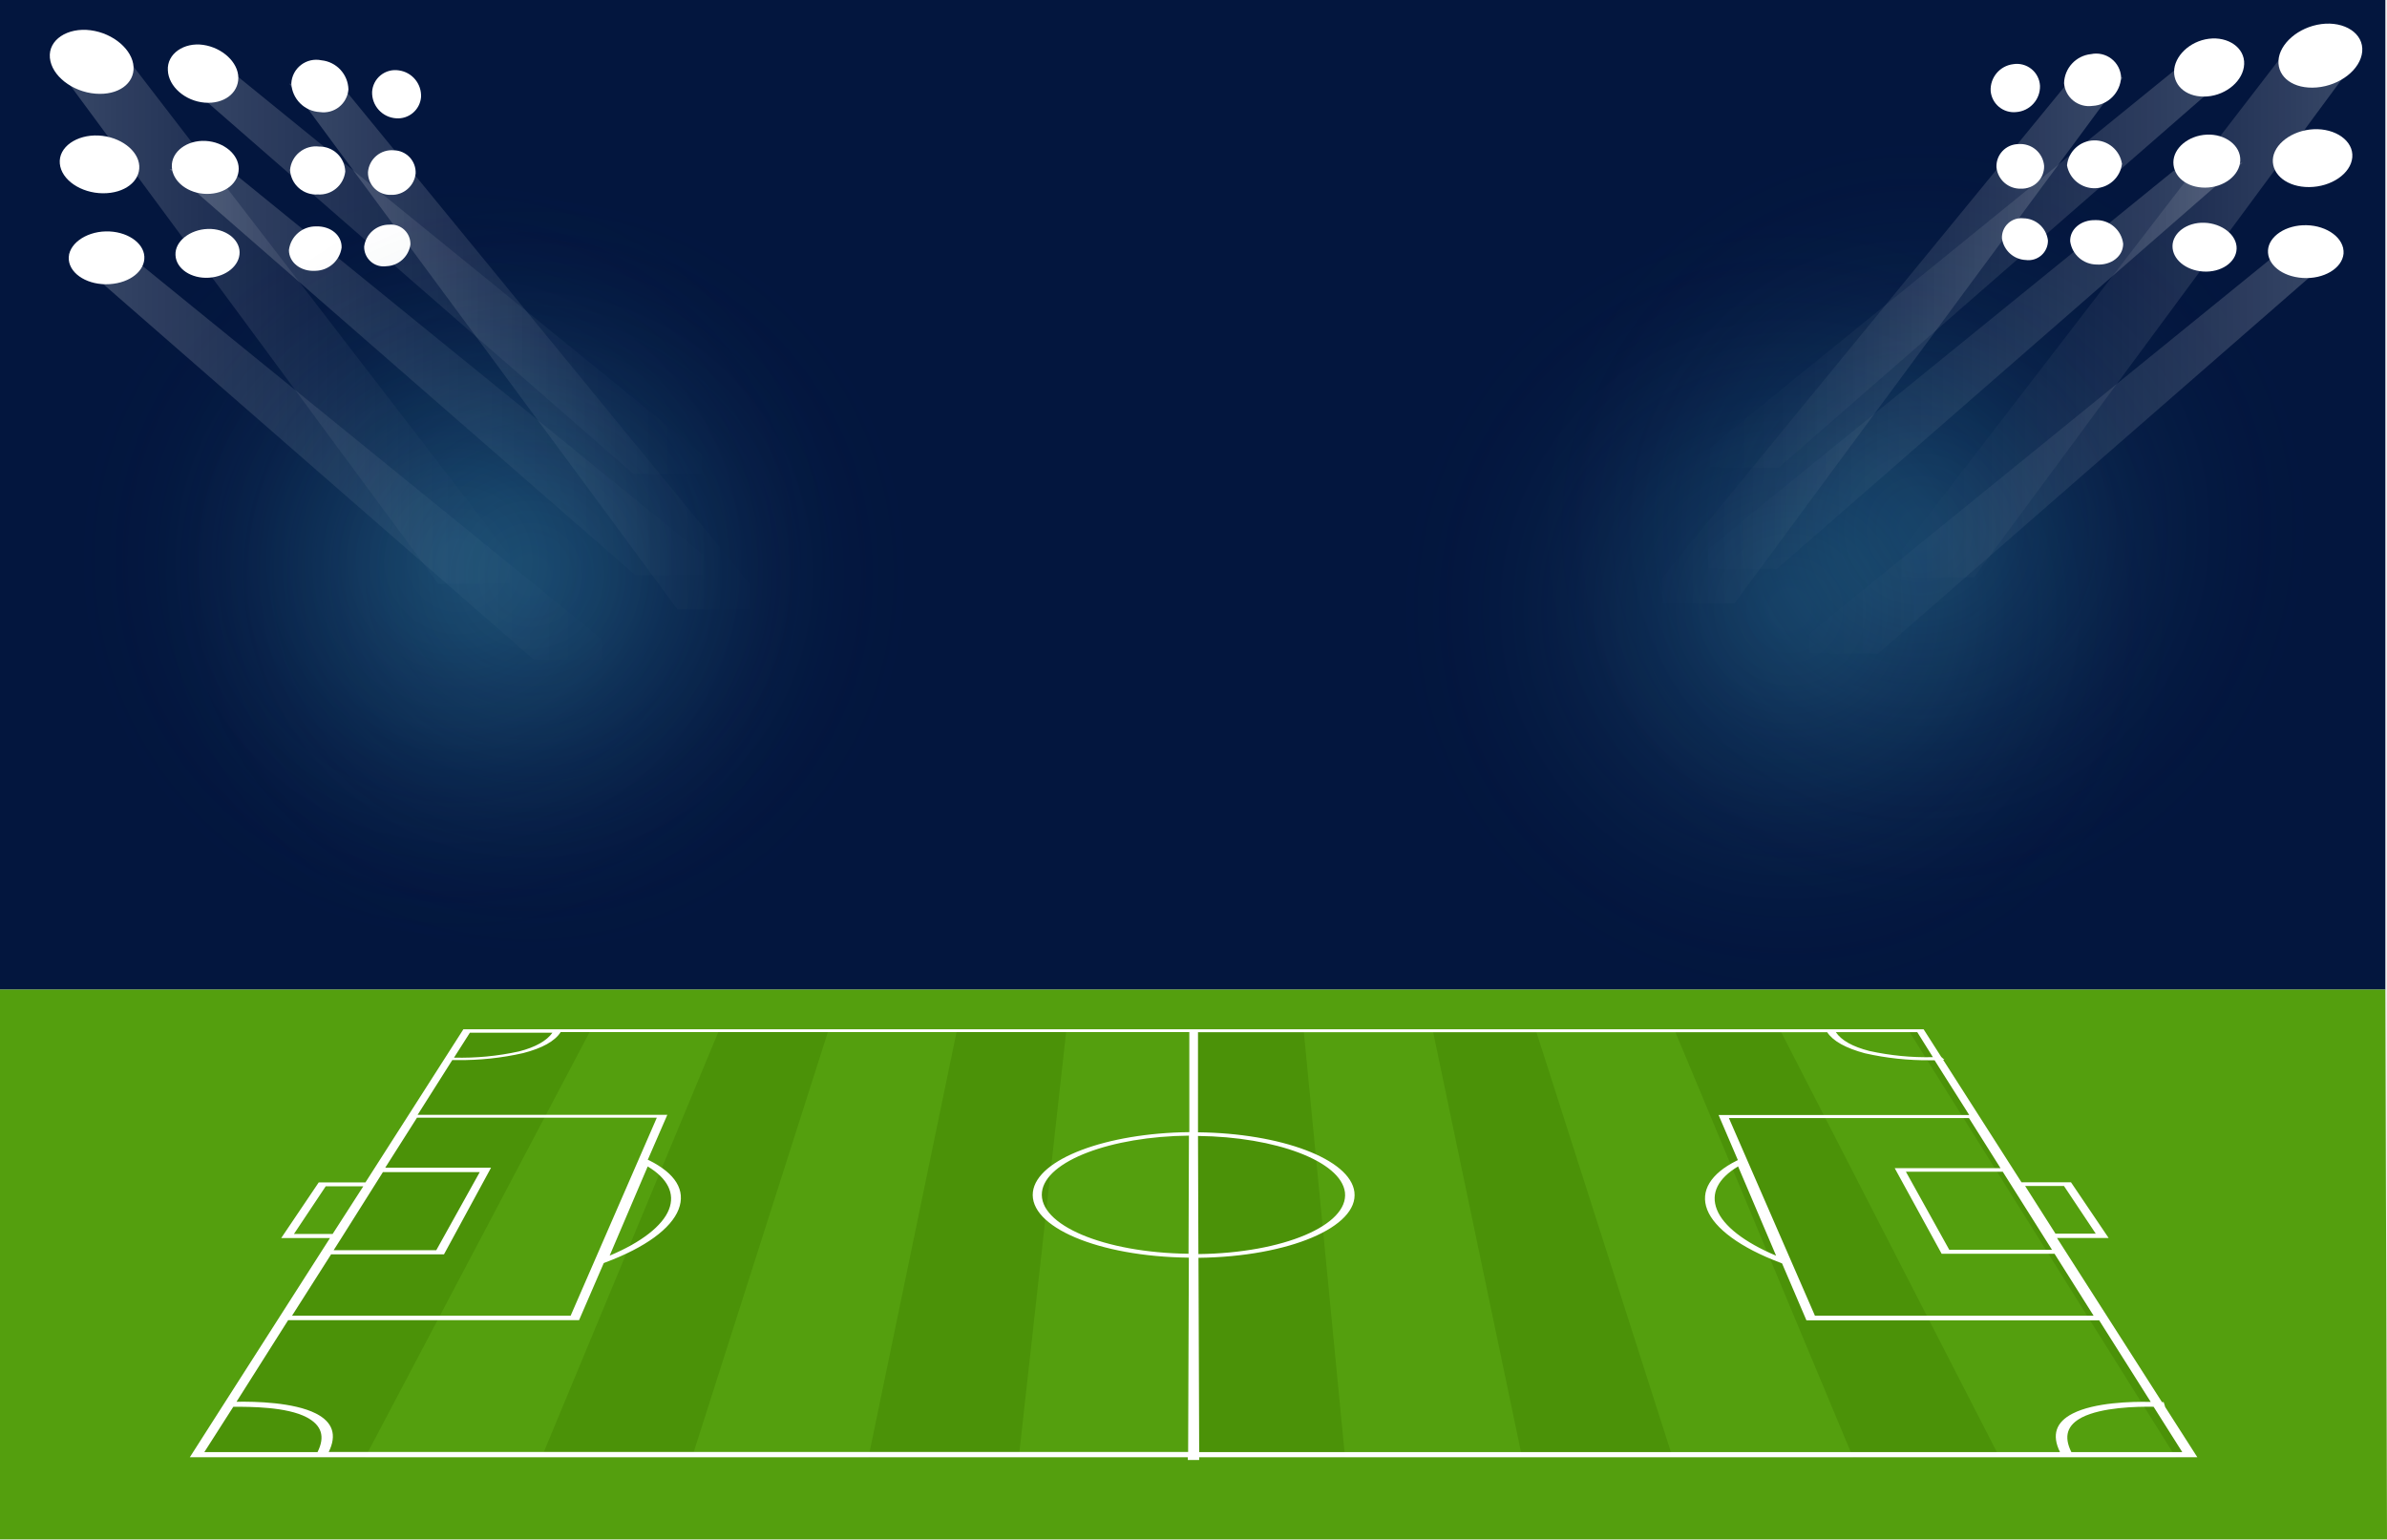
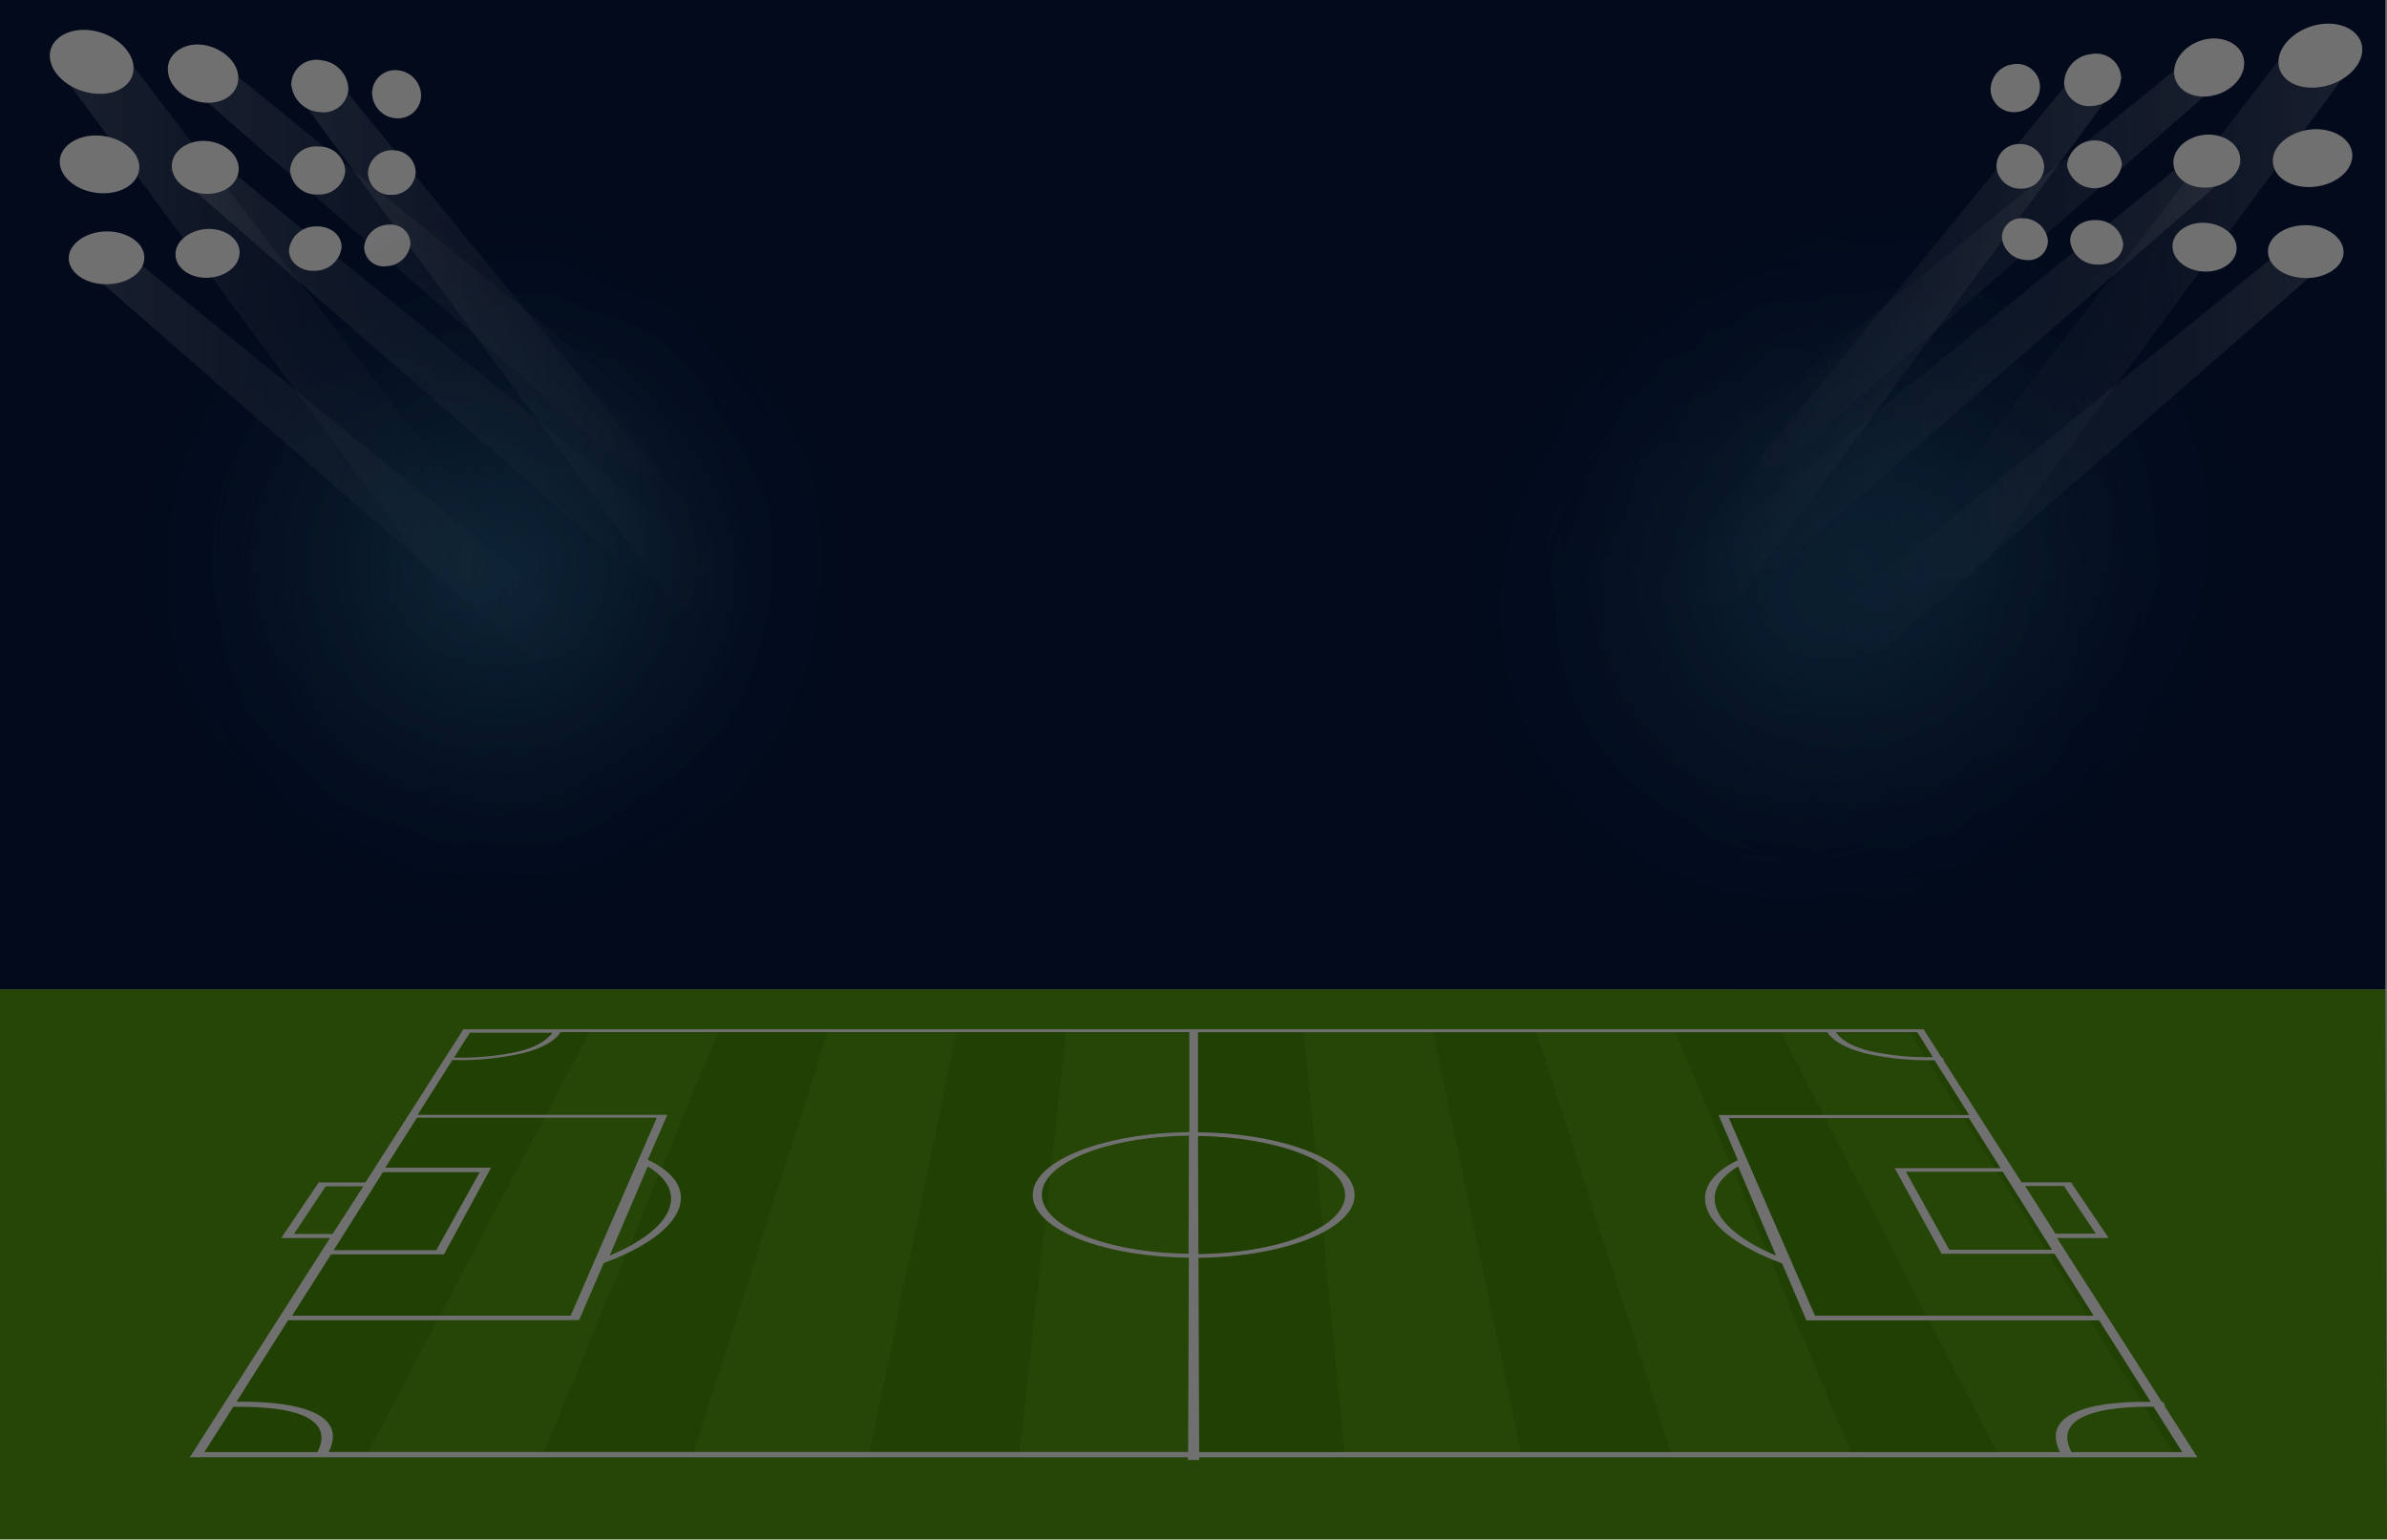
- <svg xmlns="http://www.w3.org/2000/svg" xmlns:xlink="http://www.w3.org/1999/xlink" id="Layer_1" data-name="Layer 1" viewBox="0 0 300.47 193.78">
+ <svg xmlns="http://www.w3.org/2000/svg" xmlns:xlink="http://www.w3.org/1999/xlink" viewBox="0 0 300.47 193.78">
  <defs>
-     <style>.cls-1{fill:#03163e;}.cls-18,.cls-2,.cls-3,.cls-4{opacity:0.3;}.cls-2{fill:url(#radial-gradient);}.cls-3{fill:url(#radial-gradient-2);}.cls-4{fill:url(#radial-gradient-3);}.cls-5{fill:#549f0e;}.cls-6{fill:#4b9208;}.cls-7{fill:#fff;}.cls-10,.cls-11,.cls-12,.cls-13,.cls-14,.cls-15,.cls-16,.cls-17,.cls-8,.cls-9{opacity:0.2;}.cls-8{fill:url(#linear-gradient);}.cls-9{fill:url(#linear-gradient-2);}.cls-10{fill:url(#linear-gradient-3);}.cls-11{fill:url(#linear-gradient-4);}.cls-12{fill:url(#linear-gradient-5);}.cls-13{fill:url(#linear-gradient-6);}.cls-14{fill:url(#linear-gradient-7);}.cls-15{fill:url(#linear-gradient-8);}.cls-16{fill:url(#linear-gradient-9);}.cls-17{fill:url(#linear-gradient-10);}.cls-18{fill:url(#radial-gradient-4);}</style>
+     <style>.cls-1{isolation:isolate;}.cls-2{fill:#03163e;}.cls-19,.cls-3,.cls-4,.cls-5{opacity:0.3;}.cls-3{fill:url(#radial-gradient);}.cls-4{fill:url(#radial-gradient-2);}.cls-5{fill:url(#radial-gradient-3);}.cls-6{fill:#549f0e;}.cls-7{fill:#4b9208;}.cls-8{fill:#fff;}.cls-10,.cls-11,.cls-12,.cls-13,.cls-14,.cls-15,.cls-16,.cls-17,.cls-18,.cls-9{opacity:0.2;}.cls-9{fill:url(#linear-gradient);}.cls-10{fill:url(#linear-gradient-2);}.cls-11{fill:url(#linear-gradient-3);}.cls-12{fill:url(#linear-gradient-4);}.cls-13{fill:url(#linear-gradient-5);}.cls-14{fill:url(#linear-gradient-6);}.cls-15{fill:url(#linear-gradient-7);}.cls-16{fill:url(#linear-gradient-8);}.cls-17{fill:url(#linear-gradient-9);}.cls-18{fill:url(#linear-gradient-10);}.cls-19{fill:url(#radial-gradient-4);}.cls-20{fill:#414042;opacity:0.75;mix-blend-mode:multiply;}</style>
    <radialGradient id="radial-gradient" cx="225.31" cy="76.72" r="50" gradientUnits="userSpaceOnUse">
      <stop offset="0.05" stop-color="#5ce2ff" stop-opacity="0.5" />
      <stop offset="0.19" stop-color="#54d0ee" stop-opacity="0.46" />
      <stop offset="0.44" stop-color="#40a1c1" stop-opacity="0.34" />
      <stop offset="0.76" stop-color="#1e5479" stop-opacity="0.15" />
      <stop offset="1" stop-color="#03163e" stop-opacity="0" />
    </radialGradient>
    <radialGradient id="radial-gradient-2" cx="57.69" cy="70.53" r="48.82" xlink:href="#radial-gradient" />
    <radialGradient id="radial-gradient-3" cx="241.67" cy="66.64" r="50" xlink:href="#radial-gradient" />
    <linearGradient id="linear-gradient" x1="21.34" y1="46.83" x2="91.7" y2="46.83" gradientUnits="userSpaceOnUse">
      <stop offset="0.06" stop-color="#fff" />
      <stop offset="0.2" stop-color="#fff" stop-opacity="0.77" />
      <stop offset="0.36" stop-color="#fff" stop-opacity="0.54" />
      <stop offset="0.51" stop-color="#fff" stop-opacity="0.35" />
      <stop offset="0.66" stop-color="#fff" stop-opacity="0.2" />
      <stop offset="0.79" stop-color="#fff" stop-opacity="0.09" />
      <stop offset="0.91" stop-color="#fff" stop-opacity="0.02" />
      <stop offset="1" stop-color="#fff" stop-opacity="0" />
    </linearGradient>
    <linearGradient id="linear-gradient-2" x1="6.28" y1="40.38" x2="66.9" y2="40.38" xlink:href="#linear-gradient" />
    <linearGradient id="linear-gradient-3" x1="36.41" y1="43.62" x2="97.03" y2="43.62" xlink:href="#linear-gradient" />
    <linearGradient id="linear-gradient-4" x1="21.11" y1="34.08" x2="91.47" y2="34.08" xlink:href="#linear-gradient" />
    <linearGradient id="linear-gradient-5" x1="8.6" y1="57.49" x2="78.96" y2="57.49" xlink:href="#linear-gradient" />
    <linearGradient id="linear-gradient-6" x1="2170.69" y1="39.6" x2="2231.31" y2="39.6" gradientTransform="matrix(-1, 0, 0, 1, 2468.03, 0)" xlink:href="#linear-gradient" />
    <linearGradient id="linear-gradient-7" x1="2200.82" y1="42.84" x2="2261.44" y2="42.84" gradientTransform="matrix(-1, 0, 0, 1, 2468.03, 0)" xlink:href="#linear-gradient" />
    <linearGradient id="linear-gradient-8" x1="2185.52" y1="33.3" x2="2255.88" y2="33.3" gradientTransform="matrix(-1, 0, 0, 1, 2468.03, 0)" xlink:href="#linear-gradient" />
    <linearGradient id="linear-gradient-9" x1="2185.75" y1="46.05" x2="2256.11" y2="46.05" gradientTransform="matrix(-1, 0, 0, 1, 2468.03, 0)" xlink:href="#linear-gradient" />
    <linearGradient id="linear-gradient-10" x1="2173.01" y1="56.71" x2="2243.37" y2="56.71" gradientTransform="matrix(-1, 0, 0, 1, 2468.03, 0)" xlink:href="#linear-gradient" />
    <radialGradient id="radial-gradient-4" cx="66.72" cy="72.39" r="48.82" xlink:href="#radial-gradient" />
  </defs>
-   <rect id="blue-bg" class="cls-1" width="300.26" height="124.58" />
-   <ellipse id="light2" class="cls-2" cx="225.31" cy="76.72" rx="49.43" ry="50.56" />
-   <ellipse id="light4" class="cls-3" cx="57.69" cy="70.53" rx="48.27" ry="49.37" />
-   <ellipse id="light2-2" data-name="light2" class="cls-4" cx="241.67" cy="66.64" rx="49.43" ry="50.56" />
-   <g id="pitch">
-     <polygon class="cls-5" points="300.47 193.78 0 193.78 0 124.58 300.26 124.58 300.47 193.78" />
-     <polygon class="cls-6" points="45.96 183.47 23.87 183.47 59.15 129.93 74.4 129.58 45.96 183.47" />
-     <polygon class="cls-6" points="87.32 182.8 68.45 182.8 90.56 129.58 104.32 129.58 87.32 182.8" />
-     <polygon class="cls-6" points="128.32 182.8 109.32 183.47 120.48 129.58 134.24 129.58 128.32 182.8" />
-     <polygon class="cls-6" points="169.31 183.47 150.95 182.8 150.8 129.58 164.09 129.58 169.31 183.47" />
-     <polygon class="cls-6" points="210.33 182.8 191.46 182.8 180.4 129.93 193.4 129.93 210.33 182.8" />
-     <polygon class="cls-6" points="251.36 182.8 233.25 183.47 210.75 129.58 224.03 129.58 251.36 182.8" />
-     <polygon class="cls-6" points="276.6 183.47 273.89 183.47 240.16 129.58 242.13 129.58 276.6 183.47" />
-     <path class="cls-7" d="M265.42,155.83l-4.73-7h-6.23l-9.86-15.42h0.15l-0.39-.36-2.22-3.48H58.33l-2.45,3.83h0L46,148.85H40.12l-4.72,7h6.14L28.32,176.52h0v0l-4.43,6.93H149.52v0.34h1.43v-0.34H276.6l-4.05-6.33-0.19-.61h-0.21l-13.22-20.67h6.49Zm-10.5-6.53h4.89l4,6h-5.07Zm-3.1-2.25H238.5l5.91,10.78h14.21l4.92,7.8H228.46l-10.83-24.88h30.22Zm0.28,0.45,6.2,9.83H245.37l-5.46-9.83H252.1Zm-8.79-14.42a33.67,33.67,0,0,1-8-.78c-2.11-.54-3.52-1.33-4.22-2.37h10.25Zm-93.7,24.75c-10.72-.13-18.92-3.66-18.45-7.77,0.46-3.92,8.7-7,18.5-7.1ZM150.8,143c9.8,0.11,18,3.18,18.5,7.1,0.48,4.12-7.73,7.64-18.45,7.77Zm-81.26-13c-0.7,1-2.12,1.83-4.22,2.36a34,34,0,0,1-8.17.78l2-3.14H69.54Zm-26.6,25.9,4.41-7,0.85-1.35H60.39l-5.47,9.83H42Zm-1.26,2H55.89L61.81,147H48.49l4-6.3H82.68L71.83,165.63H36.76ZM37,155.34l4-6h4.73l-3.86,6H37Zm-7.63,21.75c2.17,0,6.71,0,9.24,1.33,1.88,1,2.34,2.42,1.36,4.38H25.72Zm12,5.71c1.07-2.16.52-3.78-1.6-4.86-2.81-1.42-7.64-1.52-10-1.48l6.5-10.27H72.89L76,159l0.23-.09c5-1.87,8.25-4.25,9.19-6.67s-0.43-4.53-3.7-6.17L81.54,146,84,140.34H52.57l4.36-6.89H57.6a35.48,35.48,0,0,0,8.25-.88c2.39-.61,4-1.5,4.73-2.65h79.13l0,12.6c-10.4.11-19.17,3.36-19.69,7.52-0.54,4.39,8.2,8.15,19.63,8.28l-0.09,24.46H41.36Zm35.37-24.73,4.79-11.23c2.51,1.5,3.47,3.4,2.67,5.43S80.75,156.39,76.73,158.07Zm184,24.73c-1-2-.52-3.42,1.35-4.38,2.45-1.25,6.81-1.37,9-1.33l3.61,5.71h-14Zm0.17-4.86c-2.12,1.08-2.67,2.7-1.6,4.86H150.95l-0.09-24.46c11.43-.14,20.17-3.9,19.63-8.28-0.51-4.16-9.28-7.41-19.69-7.52l0-12.6H230c0.76,1.14,2.35,2,4.74,2.65a35.49,35.49,0,0,0,8.25.88h0.53l4.36,6.89H216.33l2.43,5.68-0.15.07c-3.28,1.64-4.62,3.82-3.71,6.17s4.18,4.79,9.19,6.67l0.23,0.09,3.07,7.17h36.85l6.49,10.27C268.29,176.42,263.64,176.55,260.91,177.94Zm-42.12-31.1,4.78,11.23c-4-1.69-6.63-3.73-7.45-5.8S216.28,148.34,218.78,146.84Z" />
+   <g class="cls-1">
+     <g id="Layer_1" data-name="Layer 1">
+       <rect id="blue-bg" class="cls-2" width="300.26" height="124.58" />
+       <ellipse id="light2" class="cls-3" cx="225.31" cy="76.72" rx="49.43" ry="50.56" />
+       <ellipse id="light4" class="cls-4" cx="57.69" cy="70.53" rx="48.27" ry="49.37" />
+       <ellipse id="light2-2" data-name="light2" class="cls-5" cx="241.67" cy="66.64" rx="49.43" ry="50.56" />
+       <g id="pitch">
+         <polygon class="cls-6" points="300.47 193.78 0 193.78 0 124.58 300.26 124.58 300.47 193.78" />
+         <polygon class="cls-7" points="45.96 183.47 23.87 183.47 59.15 129.93 74.4 129.58 45.96 183.47" />
+         <polygon class="cls-7" points="87.32 182.8 68.45 182.8 90.56 129.58 104.32 129.58 87.32 182.8" />
+         <polygon class="cls-7" points="128.32 182.8 109.32 183.47 120.48 129.58 134.24 129.58 128.32 182.8" />
+         <polygon class="cls-7" points="169.31 183.47 150.95 182.8 150.8 129.58 164.09 129.58 169.31 183.47" />
+         <polygon class="cls-7" points="210.33 182.8 191.46 182.8 180.4 129.93 193.4 129.93 210.33 182.8" />
+         <polygon class="cls-7" points="251.36 182.8 233.25 183.47 210.75 129.58 224.03 129.58 251.36 182.8" />
+         <polygon class="cls-7" points="276.6 183.47 273.89 183.47 240.16 129.58 242.13 129.58 276.6 183.47" />
+         <path class="cls-8" d="M265.42,155.83l-4.73-7h-6.23l-9.86-15.42h0.15l-0.39-.36-2.22-3.48H58.33l-2.45,3.83h0L46,148.85H40.12l-4.72,7h6.14L28.32,176.52h0v0l-4.43,6.93H149.52v0.34h1.43v-0.34H276.6l-4.05-6.33-0.19-.61h-0.21l-13.22-20.67h6.49Zm-10.5-6.53h4.89l4,6h-5.07Zm-3.1-2.25H238.5l5.91,10.78h14.21l4.92,7.8H228.46l-10.83-24.88h30.22Zm0.28,0.45,6.2,9.83H245.37l-5.46-9.83H252.1Zm-8.79-14.42a33.67,33.67,0,0,1-8-.78c-2.11-.54-3.52-1.33-4.22-2.37h10.25Zm-93.7,24.75c-10.72-.13-18.92-3.66-18.45-7.77,0.46-3.92,8.7-7,18.5-7.1ZM150.8,143c9.8,0.11,18,3.18,18.5,7.1,0.48,4.12-7.73,7.64-18.45,7.77Zm-81.26-13c-0.7,1-2.12,1.83-4.22,2.36a34,34,0,0,1-8.17.78l2-3.14H69.54Zm-26.6,25.9,4.41-7,0.85-1.35H60.39l-5.47,9.83H42Zm-1.26,2H55.89L61.81,147H48.49l4-6.3H82.68L71.83,165.63H36.76ZM37,155.34l4-6h4.73l-3.86,6H37Zm-7.63,21.75c2.17,0,6.71,0,9.24,1.33,1.88,1,2.34,2.42,1.36,4.38H25.72Zm12,5.71c1.07-2.16.52-3.78-1.6-4.86-2.81-1.42-7.64-1.52-10-1.48l6.5-10.27H72.89L76,159l0.23-.09c5-1.87,8.25-4.25,9.19-6.67s-0.43-4.53-3.7-6.17L81.54,146,84,140.34H52.57l4.36-6.89H57.6a35.48,35.48,0,0,0,8.25-.88c2.39-.61,4-1.5,4.73-2.65h79.13l0,12.6c-10.4.11-19.17,3.36-19.69,7.52-0.54,4.39,8.2,8.15,19.63,8.28l-0.09,24.46H41.36Zm35.37-24.73,4.79-11.23c2.51,1.5,3.47,3.4,2.67,5.43S80.75,156.39,76.73,158.07Zm184,24.73c-1-2-.52-3.42,1.35-4.38,2.45-1.25,6.81-1.37,9-1.33l3.61,5.71h-14Zm0.17-4.86c-2.12,1.08-2.67,2.7-1.6,4.86H150.95l-0.09-24.46c11.43-.14,20.17-3.9,19.63-8.28-0.51-4.16-9.28-7.41-19.69-7.52l0-12.6H230c0.76,1.14,2.35,2,4.74,2.65a35.49,35.49,0,0,0,8.25.88h0.53l4.36,6.89H216.33l2.43,5.68-0.15.07c-3.28,1.64-4.62,3.82-3.71,6.17s4.18,4.79,9.19,6.67l0.23,0.09,3.07,7.17h36.85l6.49,10.27C268.29,176.42,263.64,176.55,260.91,177.94Zm-42.12-31.1,4.78,11.23c-4-1.69-6.63-3.73-7.45-5.8S216.28,148.34,218.78,146.84Z" />
+       </g>
+       <polygon class="cls-9" points="21.34 21.26 79.96 72.39 91.7 72.39 30 22.26 21.34 21.26" />
+       <polygon class="cls-10" points="6.28 7.28 55.16 73.48 66.9 73.48 16.82 8.4 6.28 7.28" />
+       <path class="cls-8" d="M46.84,11.57a3.23,3.23,0,0,0,3,3.32A2.92,2.92,0,0,0,53,12.23,3.23,3.23,0,0,0,50.2,8.86,2.91,2.91,0,0,0,46.84,11.57Z" />
+       <path class="cls-8" d="M36.67,10.5a3.8,3.8,0,0,0,3.6,3.61,3.14,3.14,0,0,0,3.59-2.85,3.78,3.78,0,0,0-3.4-3.67A3.14,3.14,0,0,0,36.67,10.5Z" />
+       <path class="cls-8" d="M46.32,21.67a2.8,2.8,0,0,0,2.9,2.86,3,3,0,0,0,3.1-2.69,2.79,2.79,0,0,0-2.75-2.92A3,3,0,0,0,46.32,21.67Z" />
+       <path class="cls-8" d="M36.51,21.4A3.28,3.28,0,0,0,40,24.48a3.26,3.26,0,0,0,3.46-2.89,3.24,3.24,0,0,0-3.29-3.14A3.26,3.26,0,0,0,36.51,21.4Z" />
+       <path class="cls-8" d="M45.84,31.05a2.45,2.45,0,0,0,2.82,2.46,3.17,3.17,0,0,0,3-2.72A2.43,2.43,0,0,0,49,28.28,3.16,3.16,0,0,0,45.84,31.05Z" />
+       <path class="cls-8" d="M36.37,31.48c0,1.57,1.5,2.73,3.34,2.61A3.39,3.39,0,0,0,43,31.18c0.06-1.52-1.34-2.73-3.18-2.68A3.39,3.39,0,0,0,36.37,31.48Z" />
+       <path class="cls-8" d="M21.13,8.85c0.08,2.05,2.19,3.87,4.63,4.07S30,11.72,30,9.79,28,6,25.58,5.65,21,6.77,21.13,8.85Z" />
+       <path class="cls-8" d="M6.28,7.28C6.49,9.54,9.1,11.55,12,11.79s4.93-1.28,4.81-3.39-2.5-4.21-5.4-4.59S6.06,5,6.28,7.28Z" />
+       <path class="cls-8" d="M21.63,21c0.08,1.88,2.08,3.4,4.42,3.41s4-1.4,4-3.18-1.86-3.37-4.18-3.49S21.55,19.08,21.63,21Z" />
+       <path class="cls-8" d="M7.53,20.6c0.19,2.05,2.66,3.71,5.42,3.73s4.69-1.52,4.58-3.45-2.37-3.68-5.12-3.82S7.33,18.51,7.53,20.6Z" />
+       <path class="cls-8" d="M22.09,32.11c0.07,1.73,2,3,4.22,2.85s3.87-1.57,3.85-3.21-1.78-3-4-2.93S22,30.36,22.09,32.11Z" />
+       <path class="cls-8" d="M8.66,32.71c0.18,1.87,2.51,3.23,5.14,3.06s4.47-1.71,4.37-3.48-2.25-3.22-4.86-3.16S8.49,30.81,8.66,32.71Z" />
+       <polygon class="cls-11" points="36.41 10.53 85.29 76.72 97.03 76.72 43.67 11.6 36.41 10.53" />
+       <polygon class="cls-12" points="21.11 8.52 79.73 59.65 91.47 59.65 29.77 9.51 21.11 8.52" />
+       <polygon class="cls-13" points="8.6 31.93 67.21 83.06 78.96 83.06 17.25 32.92 8.6 31.93" />
+       <polygon class="cls-14" points="297.35 6.5 248.47 72.69 236.72 72.69 286.81 7.61 297.35 6.5" />
+       <path class="cls-8" d="M256.79,10.79a3.23,3.23,0,0,1-3,3.32,2.92,2.92,0,0,1-3.21-2.66,3.23,3.23,0,0,1,2.83-3.37A2.91,2.91,0,0,1,256.79,10.79Z" />
+       <path class="cls-8" d="M267,9.72a3.8,3.8,0,0,1-3.6,3.61,3.14,3.14,0,0,1-3.58-2.85,3.78,3.78,0,0,1,3.4-3.67A3.14,3.14,0,0,1,267,9.72Z" />
+       <path class="cls-8" d="M257.31,20.89a2.8,2.8,0,0,1-2.9,2.86,3,3,0,0,1-3.1-2.69,2.79,2.79,0,0,1,2.75-2.92A3,3,0,0,1,257.31,20.89Z" />
+       <path class="cls-8" d="M267.11,20.62a3.5,3.5,0,0,1-6.92.19A3.49,3.49,0,0,1,267.11,20.62Z" />
+       <path class="cls-8" d="M257.79,30.27A2.45,2.45,0,0,1,255,32.73,3.17,3.17,0,0,1,252,30a2.43,2.43,0,0,1,2.68-2.52A3.16,3.16,0,0,1,257.79,30.27Z" />
+       <path class="cls-8" d="M267.26,30.69c0,1.57-1.5,2.73-3.34,2.61a3.39,3.39,0,0,1-3.33-2.91c-0.06-1.52,1.34-2.73,3.18-2.68A3.39,3.39,0,0,1,267.26,30.69Z" />
+       <path class="cls-8" d="M282.49,8.07c-0.08,2.05-2.19,3.87-4.63,4.07s-4.21-1.2-4.19-3.13,1.95-3.82,4.37-4.13S282.58,6,282.49,8.07Z" />
+       <path class="cls-8" d="M297.35,6.5c-0.21,2.26-2.82,4.27-5.73,4.51s-4.93-1.28-4.81-3.39,2.5-4.21,5.4-4.59S297.56,4.2,297.35,6.5Z" />
+       <path class="cls-8" d="M282,20.21c-0.08,1.88-2.08,3.4-4.42,3.41s-4-1.4-4-3.18,1.86-3.37,4.18-3.49S282.07,18.3,282,20.21Z" />
+       <path class="cls-8" d="M296.1,19.82c-0.19,2.05-2.66,3.71-5.42,3.73S286,22,286.1,20.09s2.37-3.68,5.12-3.82S296.29,17.73,296.1,19.82Z" />
+       <path class="cls-8" d="M281.54,31.33c-0.07,1.73-2,3-4.22,2.85s-3.87-1.57-3.85-3.21,1.78-3,4-2.93S281.61,29.58,281.54,31.33Z" />
+       <path class="cls-8" d="M295,31.93c-0.18,1.87-2.51,3.23-5.14,3.06s-4.47-1.71-4.37-3.48,2.25-3.22,4.86-3.16S295.14,30,295,31.93Z" />
+       <polygon class="cls-15" points="267.22 9.74 218.34 75.94 206.59 75.94 259.95 10.82 267.22 9.74" />
+       <polygon class="cls-16" points="282.51 7.73 223.9 58.86 212.15 58.86 273.86 8.73 282.51 7.73" />
+       <polygon class="cls-17" points="282.28 20.48 223.67 71.61 211.92 71.61 273.63 21.48 282.28 20.48" />
+       <polygon class="cls-18" points="295.03 31.14 236.41 82.27 224.67 82.27 286.38 32.14 295.03 31.14" />
+       <ellipse id="light4-2" data-name="light4" class="cls-19" cx="66.72" cy="72.39" rx="48.27" ry="49.37" />
+       <rect class="cls-20" width="300.47" height="193.78" />
+     </g>
  </g>
-   <polygon class="cls-8" points="21.34 21.26 79.96 72.39 91.7 72.39 30 22.26 21.34 21.26" />
-   <polygon class="cls-9" points="6.28 7.28 55.16 73.48 66.9 73.48 16.82 8.4 6.28 7.28" />
-   <path class="cls-7" d="M46.84,11.57a3.23,3.23,0,0,0,3,3.32A2.92,2.92,0,0,0,53,12.23,3.23,3.23,0,0,0,50.2,8.86,2.91,2.91,0,0,0,46.84,11.57Z" />
-   <path class="cls-7" d="M36.67,10.5a3.8,3.8,0,0,0,3.6,3.61,3.14,3.14,0,0,0,3.59-2.85,3.78,3.78,0,0,0-3.4-3.67A3.14,3.14,0,0,0,36.67,10.5Z" />
-   <path class="cls-7" d="M46.32,21.67a2.8,2.8,0,0,0,2.9,2.86,3,3,0,0,0,3.1-2.69,2.79,2.79,0,0,0-2.75-2.92A3,3,0,0,0,46.32,21.67Z" />
-   <path class="cls-7" d="M36.51,21.4A3.28,3.28,0,0,0,40,24.48a3.26,3.26,0,0,0,3.46-2.89,3.24,3.24,0,0,0-3.29-3.14A3.26,3.26,0,0,0,36.51,21.4Z" />
-   <path class="cls-7" d="M45.84,31.05a2.45,2.45,0,0,0,2.82,2.46,3.17,3.17,0,0,0,3-2.72A2.43,2.43,0,0,0,49,28.28,3.16,3.16,0,0,0,45.84,31.05Z" />
-   <path class="cls-7" d="M36.37,31.48c0,1.57,1.5,2.73,3.34,2.61A3.39,3.39,0,0,0,43,31.18c0.06-1.52-1.34-2.73-3.18-2.68A3.39,3.39,0,0,0,36.37,31.48Z" />
-   <path class="cls-7" d="M21.13,8.85c0.08,2.05,2.19,3.87,4.63,4.07S30,11.72,30,9.79,28,6,25.58,5.65,21,6.77,21.13,8.85Z" />
-   <path class="cls-7" d="M6.28,7.28C6.49,9.54,9.1,11.55,12,11.79s4.93-1.28,4.81-3.39-2.5-4.21-5.4-4.59S6.06,5,6.28,7.28Z" />
-   <path class="cls-7" d="M21.63,21c0.08,1.88,2.08,3.4,4.42,3.41s4-1.4,4-3.18-1.86-3.37-4.18-3.49S21.55,19.08,21.63,21Z" />
-   <path class="cls-7" d="M7.53,20.6c0.19,2.05,2.66,3.71,5.42,3.73s4.69-1.52,4.58-3.45-2.37-3.68-5.12-3.82S7.33,18.51,7.53,20.6Z" />
-   <path class="cls-7" d="M22.09,32.11c0.07,1.73,2,3,4.22,2.85s3.87-1.57,3.85-3.21-1.78-3-4-2.93S22,30.36,22.09,32.11Z" />
-   <path class="cls-7" d="M8.66,32.71c0.18,1.87,2.51,3.23,5.14,3.06s4.47-1.71,4.37-3.48-2.25-3.22-4.86-3.16S8.49,30.81,8.66,32.71Z" />
-   <polygon class="cls-10" points="36.41 10.53 85.29 76.72 97.03 76.72 43.67 11.6 36.41 10.53" />
-   <polygon class="cls-11" points="21.11 8.52 79.73 59.65 91.47 59.65 29.77 9.51 21.11 8.52" />
-   <polygon class="cls-12" points="8.6 31.93 67.21 83.06 78.96 83.06 17.25 32.92 8.6 31.93" />
-   <polygon class="cls-13" points="297.35 6.5 248.47 72.69 236.72 72.69 286.81 7.61 297.35 6.5" />
-   <path class="cls-7" d="M256.79,10.79a3.23,3.23,0,0,1-3,3.32,2.92,2.92,0,0,1-3.21-2.66,3.23,3.23,0,0,1,2.83-3.37A2.91,2.91,0,0,1,256.79,10.79Z" />
-   <path class="cls-7" d="M267,9.72a3.8,3.8,0,0,1-3.6,3.61,3.14,3.14,0,0,1-3.58-2.85,3.78,3.78,0,0,1,3.4-3.67A3.14,3.14,0,0,1,267,9.72Z" />
-   <path class="cls-7" d="M257.31,20.89a2.8,2.8,0,0,1-2.9,2.86,3,3,0,0,1-3.1-2.69,2.79,2.79,0,0,1,2.75-2.92A3,3,0,0,1,257.31,20.89Z" />
-   <path class="cls-7" d="M267.11,20.62a3.5,3.5,0,0,1-6.92.19A3.49,3.49,0,0,1,267.11,20.62Z" />
-   <path class="cls-7" d="M257.79,30.27A2.45,2.45,0,0,1,255,32.73,3.17,3.17,0,0,1,252,30a2.43,2.43,0,0,1,2.68-2.52A3.16,3.16,0,0,1,257.79,30.27Z" />
-   <path class="cls-7" d="M267.26,30.69c0,1.57-1.5,2.73-3.34,2.61a3.39,3.39,0,0,1-3.33-2.91c-0.06-1.52,1.34-2.73,3.18-2.68A3.39,3.39,0,0,1,267.26,30.69Z" />
-   <path class="cls-7" d="M282.49,8.07c-0.08,2.05-2.19,3.87-4.63,4.07s-4.21-1.2-4.19-3.13,1.95-3.82,4.37-4.13S282.58,6,282.49,8.07Z" />
-   <path class="cls-7" d="M297.35,6.5c-0.21,2.26-2.82,4.27-5.73,4.51s-4.93-1.28-4.81-3.39,2.5-4.21,5.4-4.59S297.56,4.2,297.35,6.5Z" />
-   <path class="cls-7" d="M282,20.21c-0.08,1.88-2.08,3.4-4.42,3.41s-4-1.4-4-3.18,1.86-3.37,4.18-3.49S282.07,18.3,282,20.21Z" />
-   <path class="cls-7" d="M296.1,19.82c-0.19,2.05-2.66,3.71-5.42,3.73S286,22,286.1,20.09s2.37-3.68,5.12-3.82S296.29,17.73,296.1,19.82Z" />
-   <path class="cls-7" d="M281.54,31.33c-0.07,1.73-2,3-4.22,2.85s-3.87-1.57-3.85-3.21,1.78-3,4-2.93S281.61,29.58,281.54,31.33Z" />
-   <path class="cls-7" d="M295,31.93c-0.18,1.87-2.51,3.23-5.14,3.06s-4.47-1.71-4.37-3.48,2.25-3.22,4.86-3.16S295.14,30,295,31.93Z" />
-   <polygon class="cls-14" points="267.22 9.74 218.34 75.94 206.59 75.94 259.95 10.82 267.22 9.74" />
-   <polygon class="cls-15" points="282.51 7.73 223.9 58.86 212.15 58.86 273.86 8.73 282.51 7.73" />
-   <polygon class="cls-16" points="282.28 20.48 223.67 71.61 211.92 71.61 273.63 21.48 282.28 20.48" />
-   <polygon class="cls-17" points="295.03 31.14 236.41 82.27 224.67 82.27 286.38 32.14 295.03 31.14" />
-   <ellipse id="light4-2" data-name="light4" class="cls-18" cx="66.72" cy="72.39" rx="48.27" ry="49.37" />
</svg>
